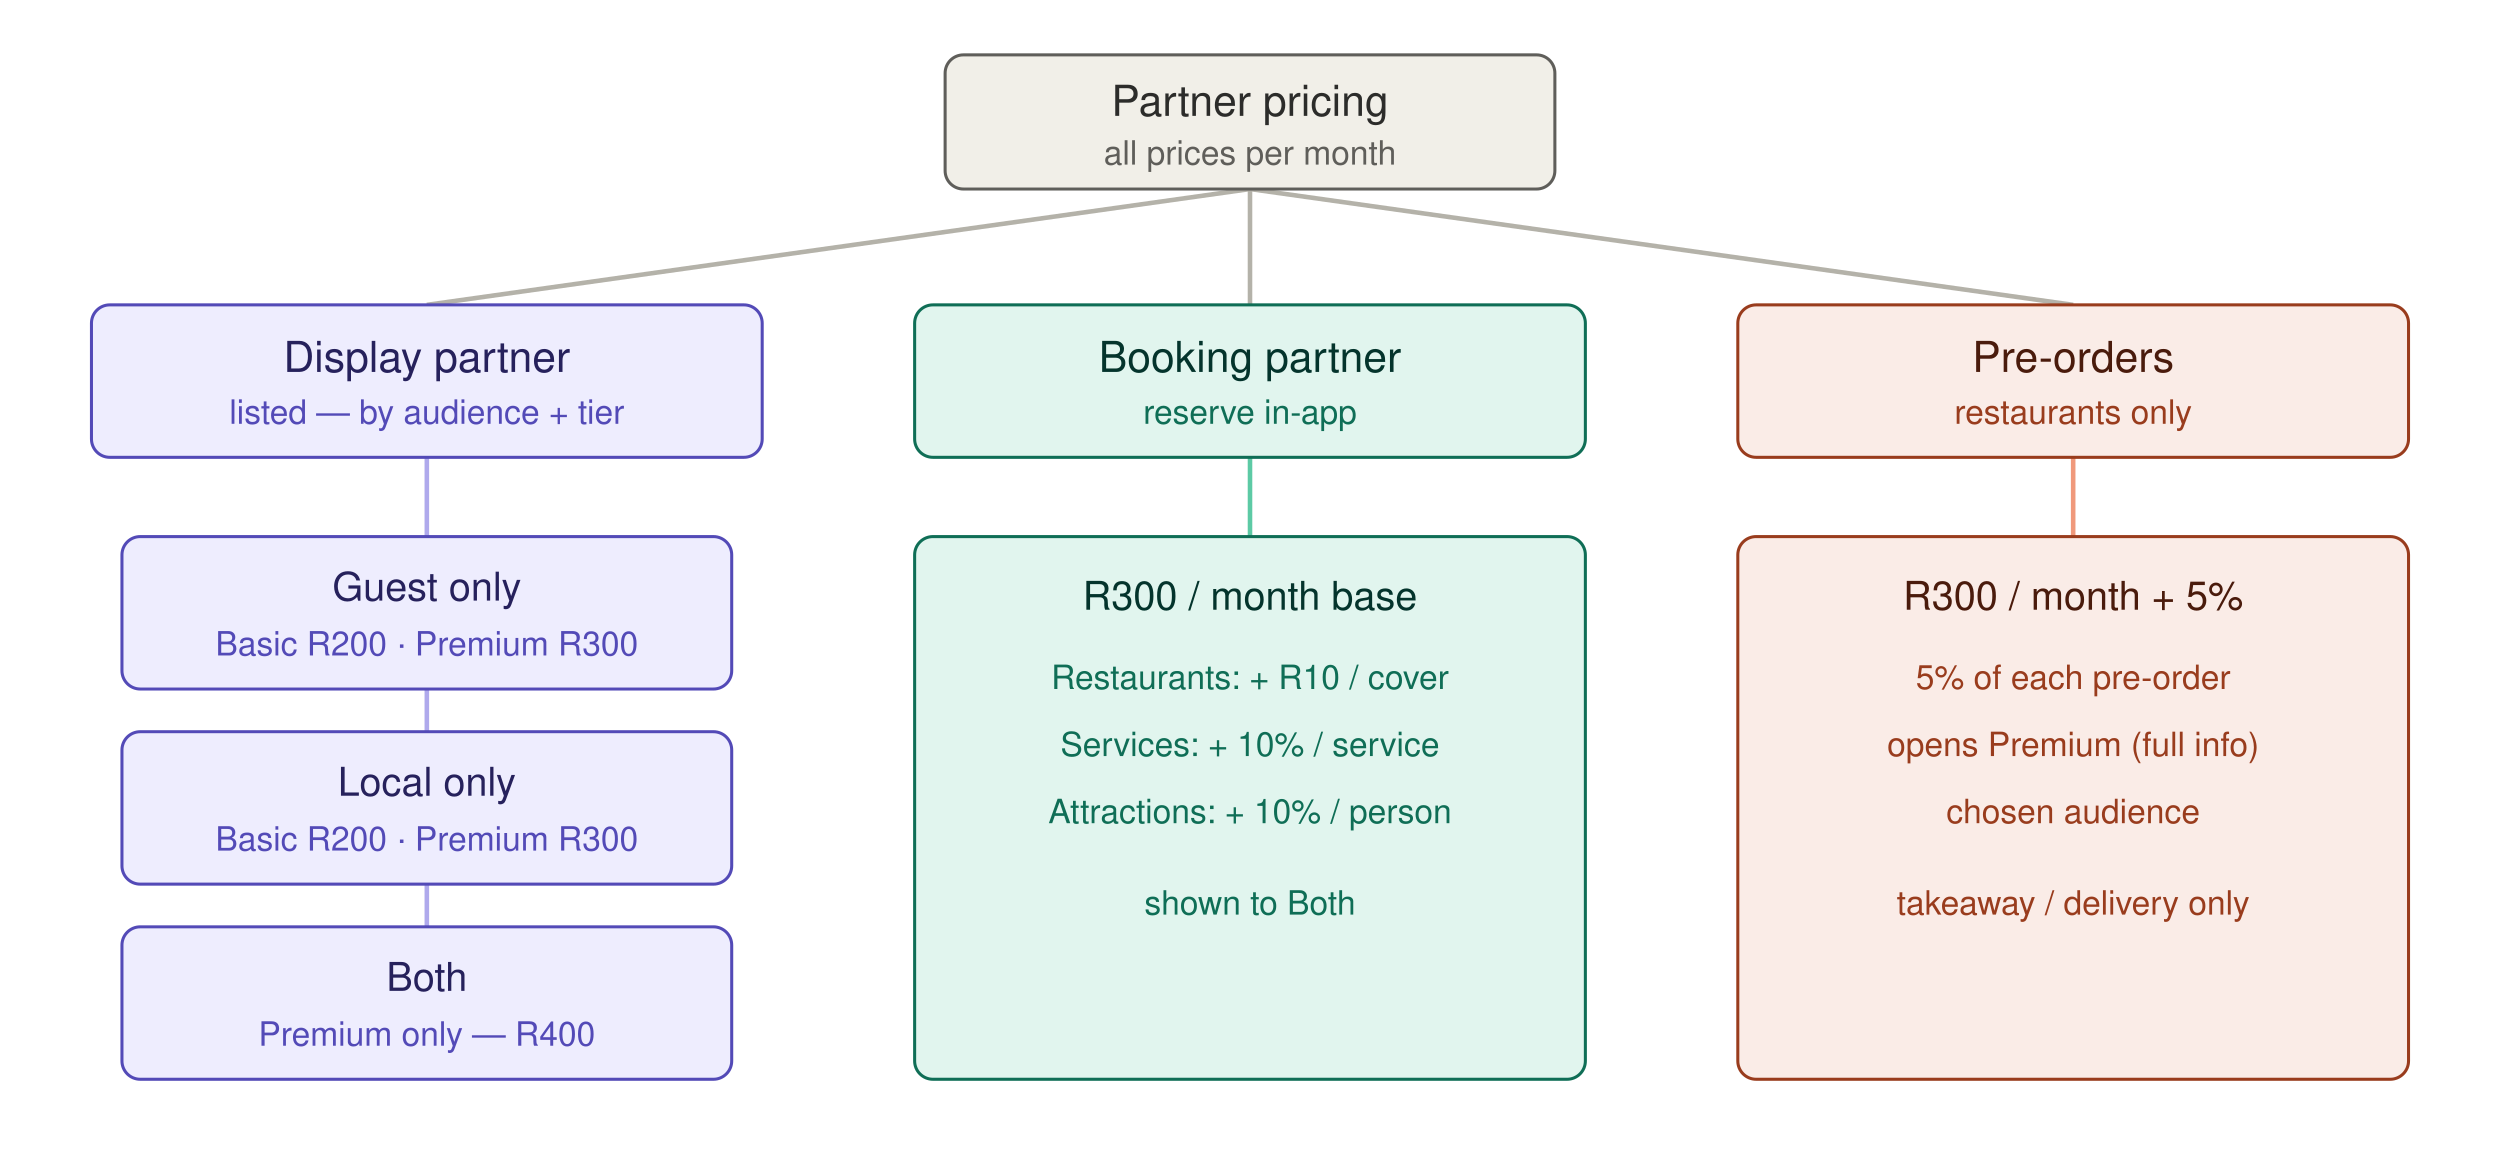
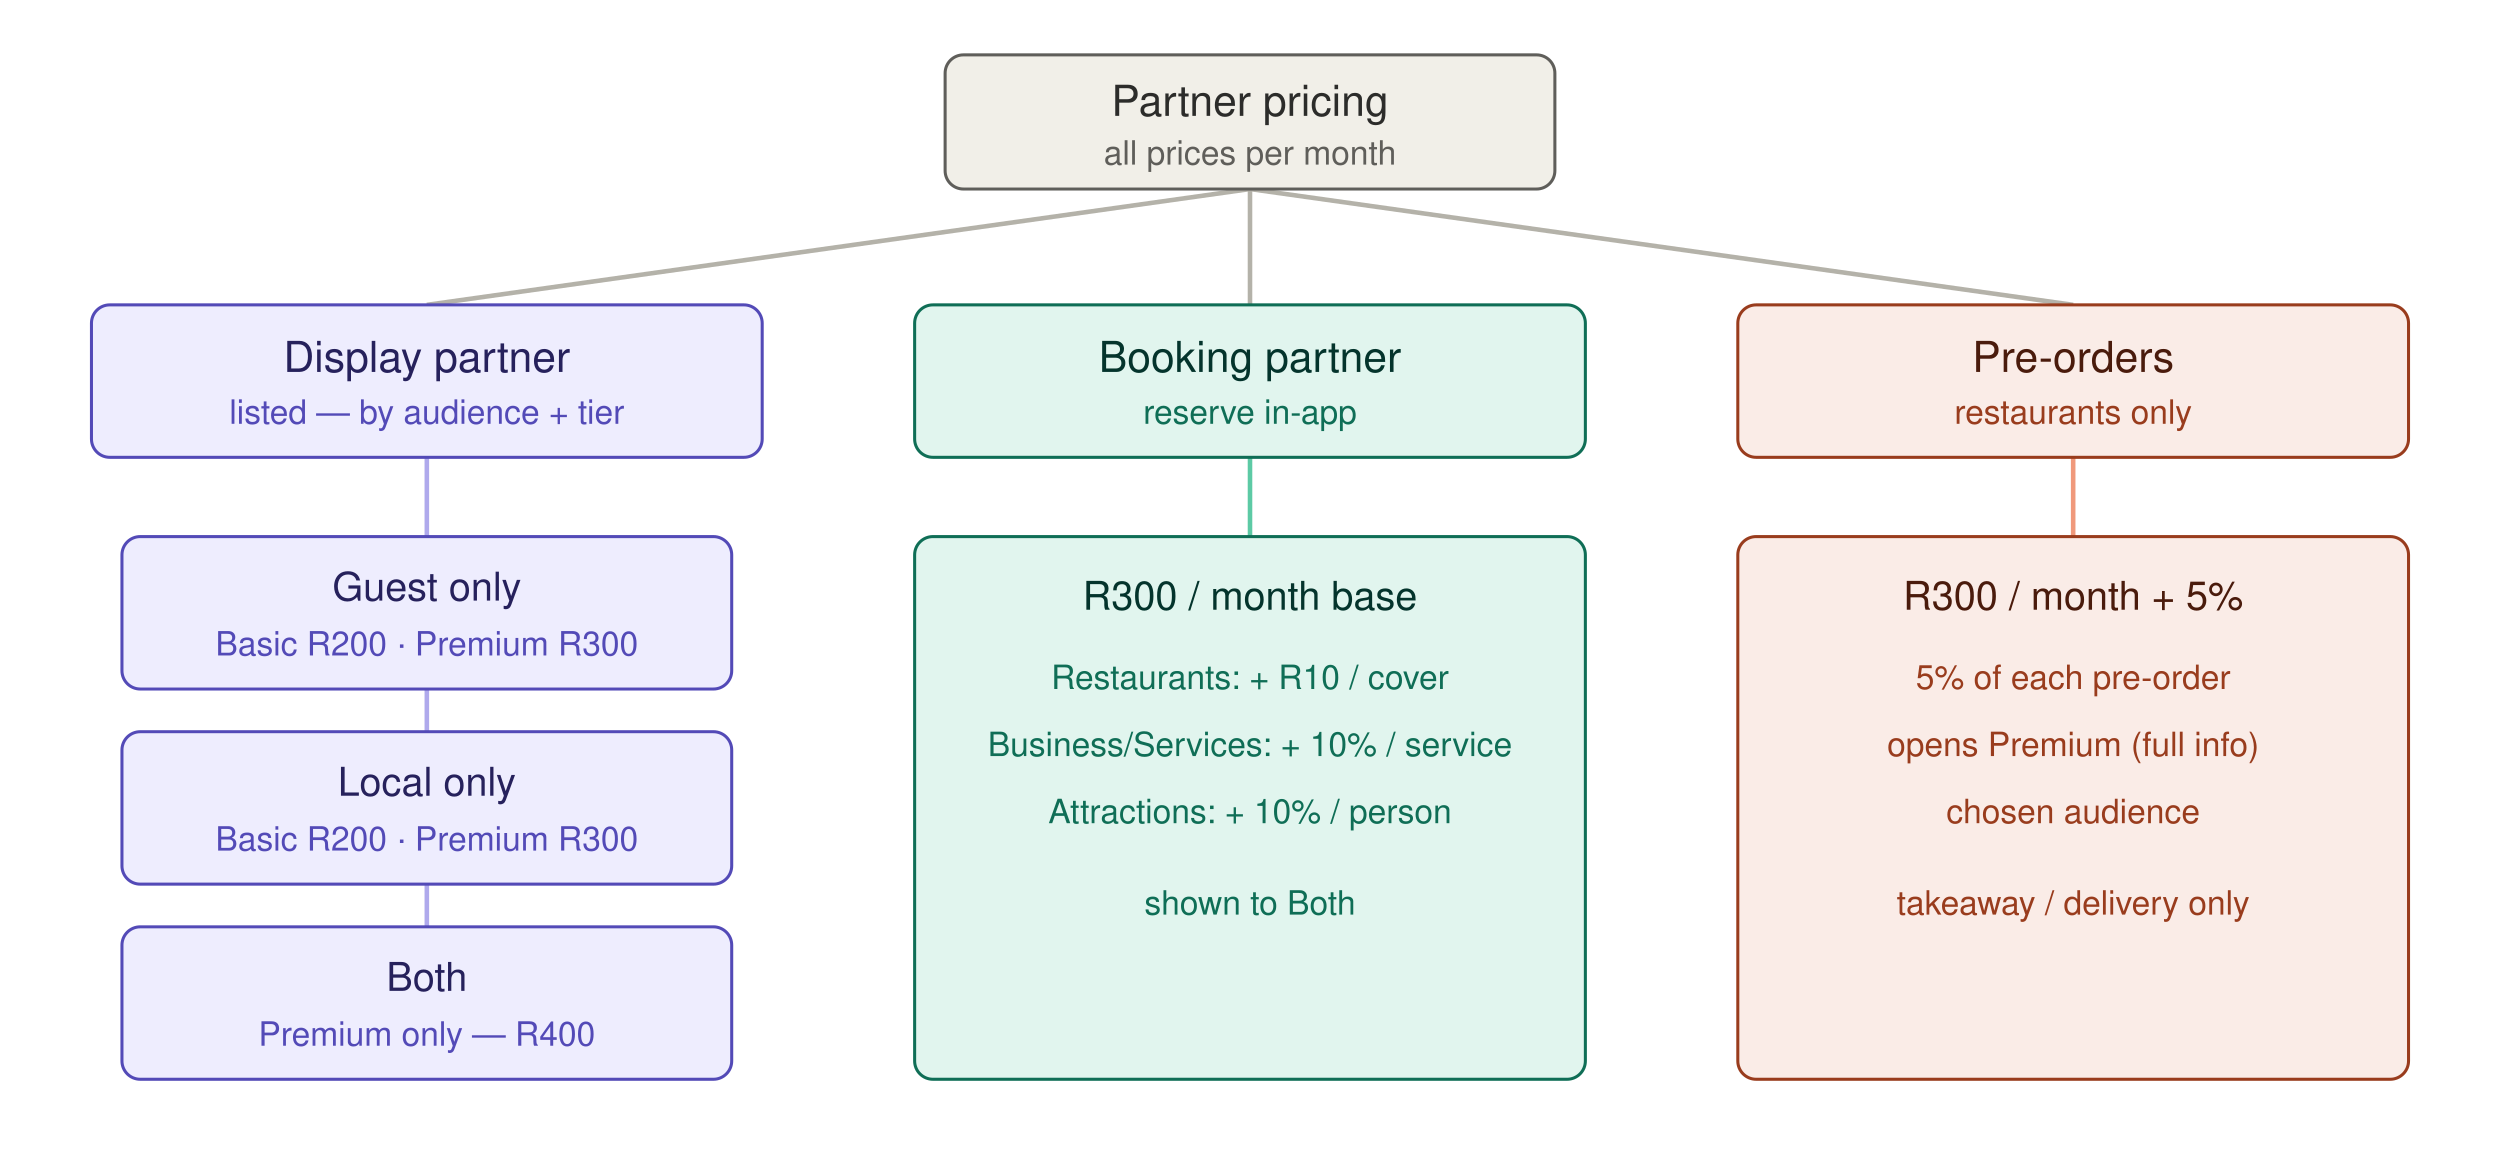
<svg xmlns="http://www.w3.org/2000/svg" viewBox="0 0 820 380" width="820" height="380" font-family="Helvetica">
  <line x1="410" y1="62" x2="140" y2="100" stroke="#B4B2A9" stroke-width="1.5" />
  <line x1="410" y1="62" x2="410" y2="100" stroke="#B4B2A9" stroke-width="1.5" />
  <line x1="410" y1="62" x2="680" y2="100" stroke="#B4B2A9" stroke-width="1.5" />
  <line x1="140" y1="150" x2="140" y2="330" stroke="#AFA9EC" stroke-width="1.5" />
  <line x1="410" y1="150" x2="410" y2="176" stroke="#5DCAA5" stroke-width="1.5" />
  <line x1="680" y1="150" x2="680" y2="176" stroke="#F0997B" stroke-width="1.5" />
  <rect x="310" y="18" width="200" height="44" rx="6" fill="#F1EFE8" stroke="#5F5E5A" />
  <text x="410" y="38" text-anchor="middle" font-size="14" fill="#2C2C2A">Partner pricing</text>
  <text x="410" y="54" text-anchor="middle" font-size="11" fill="#5F5E5A">all prices per month</text>
  <rect x="30" y="100" width="220" height="50" rx="6" fill="#EEEDFE" stroke="#534AB7" />
  <text x="140" y="122" text-anchor="middle" font-size="14" fill="#26215C">Display partner</text>
  <text x="140" y="139" text-anchor="middle" font-size="11" fill="#534AB7">listed — by audience + tier</text>
  <rect x="300" y="100" width="220" height="50" rx="6" fill="#E1F5EE" stroke="#0F6E56" />
  <text x="410" y="122" text-anchor="middle" font-size="14" fill="#04342C">Booking partner</text>
  <text x="410" y="139" text-anchor="middle" font-size="11" fill="#0F6E56">reserve in-app</text>
  <rect x="570" y="100" width="220" height="50" rx="6" fill="#FAECE7" stroke="#993C1D" />
  <text x="680" y="122" text-anchor="middle" font-size="14" fill="#4A1B0C">Pre-orders</text>
  <text x="680" y="139" text-anchor="middle" font-size="11" fill="#993C1D">restaurants only</text>
  <rect x="40" y="176" width="200" height="50" rx="6" fill="#EEEDFE" stroke="#534AB7" />
  <text x="140" y="197" text-anchor="middle" font-size="13" fill="#26215C">Guest only</text>
  <text x="140" y="215" text-anchor="middle" font-size="11" fill="#534AB7">Basic R200 · Premium R300</text>
  <rect x="40" y="240" width="200" height="50" rx="6" fill="#EEEDFE" stroke="#534AB7" />
  <text x="140" y="261" text-anchor="middle" font-size="13" fill="#26215C">Local only</text>
  <text x="140" y="279" text-anchor="middle" font-size="11" fill="#534AB7">Basic R200 · Premium R300</text>
  <rect x="40" y="304" width="200" height="50" rx="6" fill="#EEEDFE" stroke="#534AB7" />
  <text x="140" y="325" text-anchor="middle" font-size="13" fill="#26215C">Both</text>
  <text x="140" y="343" text-anchor="middle" font-size="11" fill="#534AB7">Premium only — R400</text>
  <rect x="300" y="176" width="220" height="178" rx="6" fill="#E1F5EE" stroke="#0F6E56" />
  <text x="410" y="200" text-anchor="middle" font-size="13" fill="#04342C">R300 / month base</text>
  <text x="410" y="226" text-anchor="middle" font-size="11" fill="#0F6E56">Restaurants: + R10 / cover</text>
-   <text x="410" y="248" text-anchor="middle" font-size="11" fill="#0F6E56">Services: + 10% / service</text>
+   <text x="410" y="248" text-anchor="middle" font-size="11" fill="#0F6E56">Business/Services: + 10% / service</text>
  <text x="410" y="270" text-anchor="middle" font-size="11" fill="#0F6E56">Attractions: + 10% / person</text>
  <text x="410" y="300" text-anchor="middle" font-size="11" fill="#0F6E56">shown to Both</text>
  <rect x="570" y="176" width="220" height="178" rx="6" fill="#FAECE7" stroke="#993C1D" />
  <text x="680" y="200" text-anchor="middle" font-size="13" fill="#4A1B0C">R300 / month + 5%</text>
  <text x="680" y="226" text-anchor="middle" font-size="11" fill="#993C1D">5% of each pre-order</text>
  <text x="680" y="248" text-anchor="middle" font-size="11" fill="#993C1D">opens Premium (full info)</text>
  <text x="680" y="270" text-anchor="middle" font-size="11" fill="#993C1D">chosen audience</text>
  <text x="680" y="300" text-anchor="middle" font-size="11" fill="#993C1D">takeaway / delivery only</text>
</svg>
